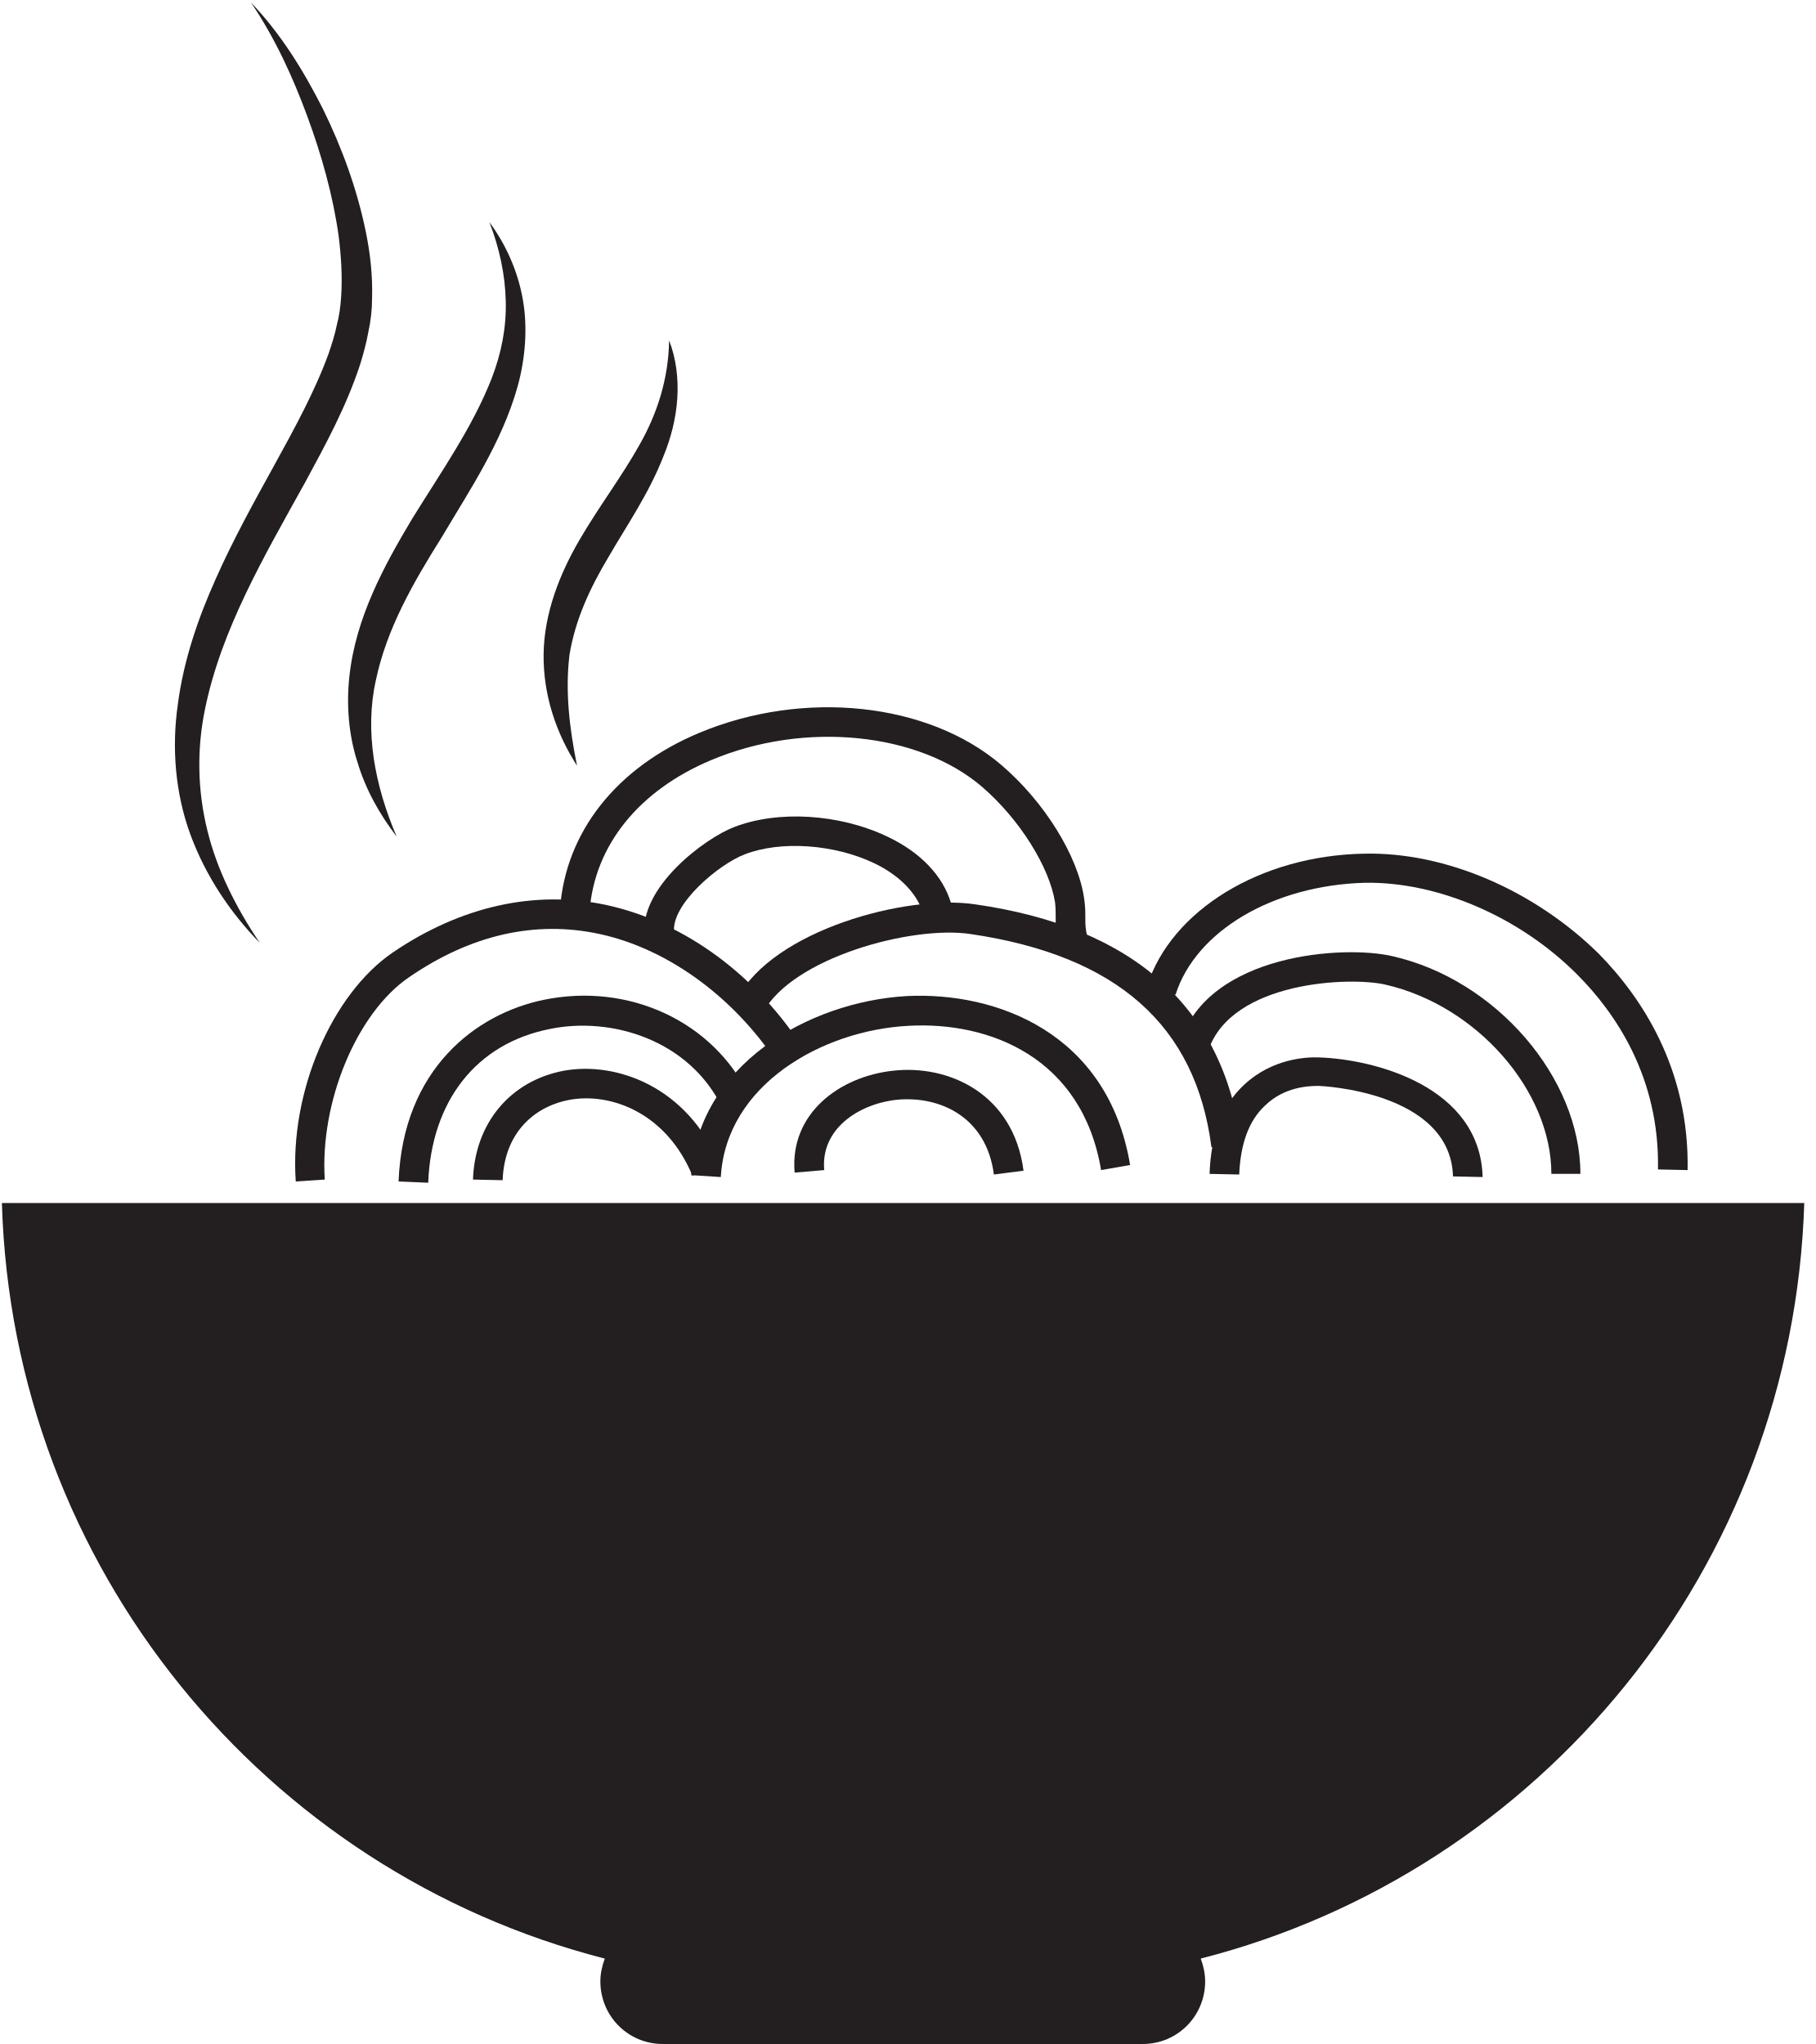
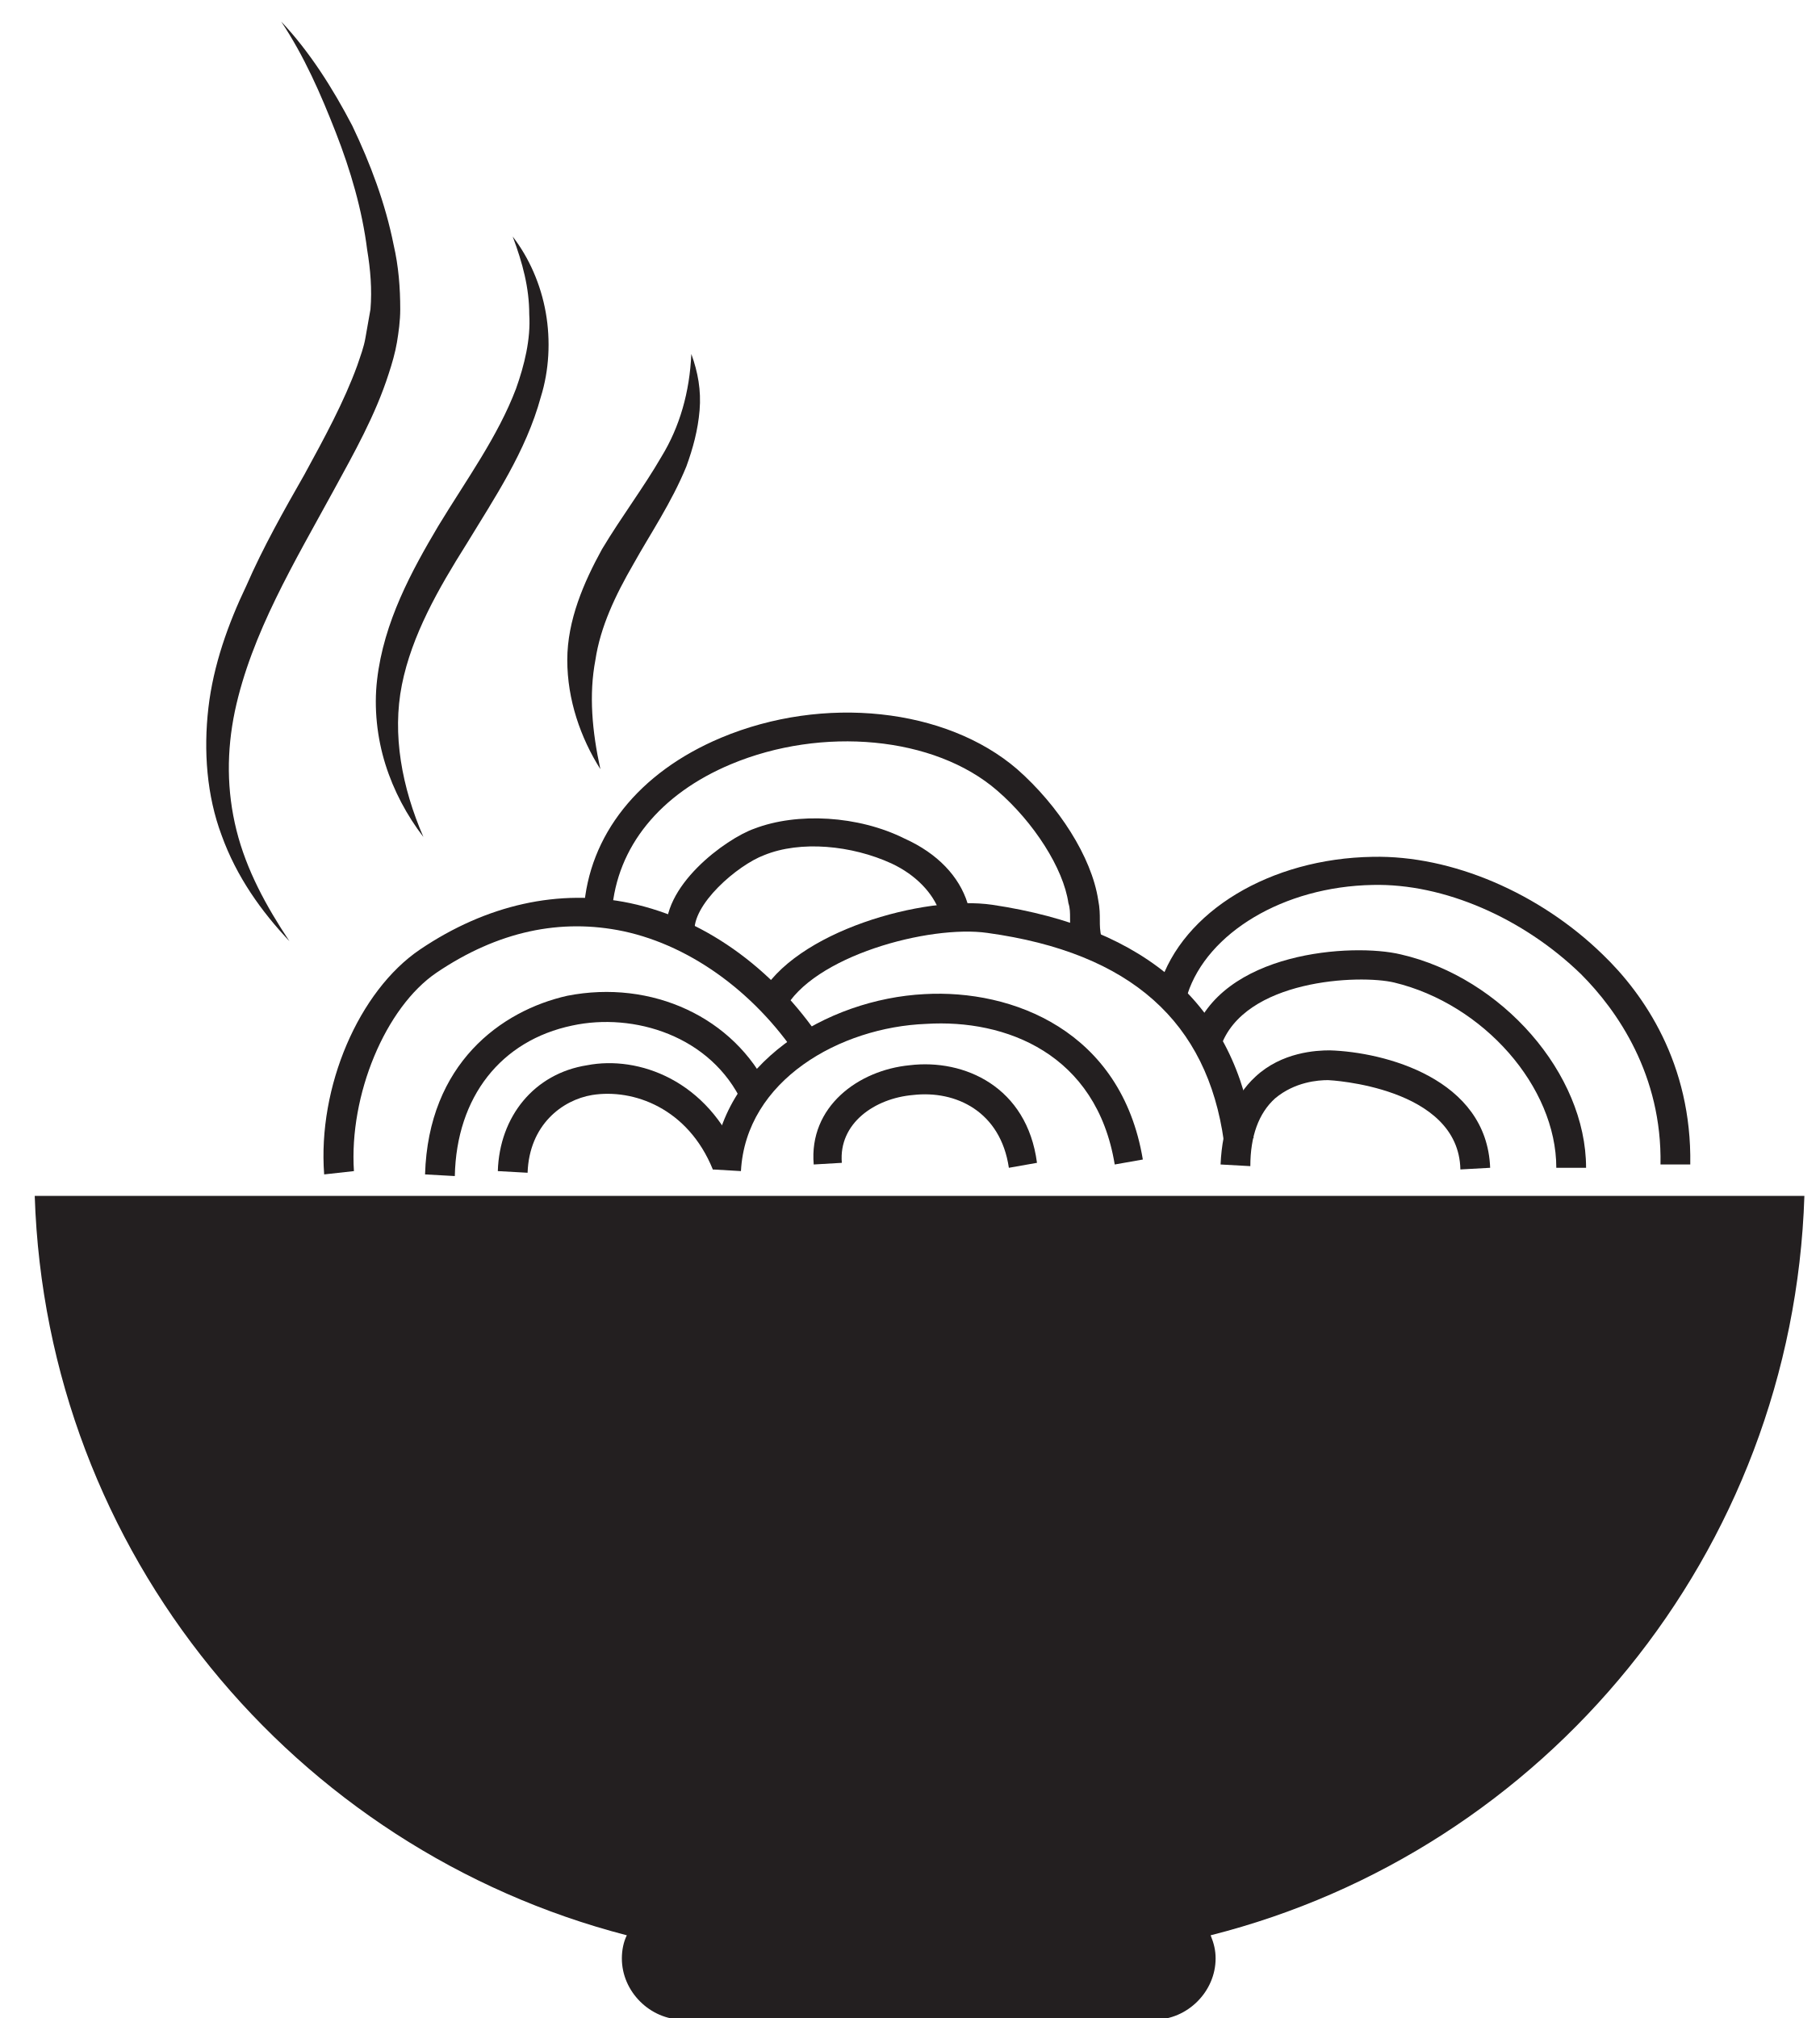
- <svg xmlns="http://www.w3.org/2000/svg" width="151px" height="170px" viewBox="0 0 151 170" version="1.1">
-   <defs />
-   <g id="Page-1" stroke="none" stroke-width="1" fill="none" fill-rule="evenodd">
-     <g id="food_noodles" fill="#231F20">
-       <g id="Group">
-         <path d="M150.052,100.053 L0.157,100.053 C1.049,130.421 22.08,155.684 50.297,162.895 C50.087,163.474 49.93,164.105 49.93,164.789 C49.93,167.684 52.238,170 55.122,170 L95.035,170 C97.92,170 100.227,167.684 100.227,164.789 C100.227,164.105 100.07,163.474 99.86,162.895 C128.077,155.684 149.108,130.421 150.052,100.053 L150.052,100.053 Z" id="Shape" />
-         <path d="M41.801,98.158 L39.336,98.105 C39.493,93.421 42.43,89.895 46.888,89.053 C51.241,88.263 57.168,90.368 59.843,96.842 L57.587,97.789 C55.437,92.579 50.822,90.842 47.36,91.474 C44.738,91.947 41.958,93.947 41.801,98.158 L41.801,98.158 Z" id="Shape" />
-         <path d="M35.612,98.368 L33.147,98.263 C33.514,88.895 39.598,84.316 45.21,83.158 C52.343,81.684 59.371,85 62.308,91.158 L60.105,92.211 C57.378,86.474 50.822,84.526 45.734,85.579 C39.598,86.789 35.874,91.579 35.612,98.368 L35.612,98.368 Z" id="Shape" />
-         <path d="M24.598,98.263 C24.073,90.842 27.587,82.684 32.675,79.211 C38.339,75.368 44.476,74 50.402,75.263 C56.958,76.684 63.042,81.158 67.08,87.632 L64.983,88.947 C61.364,83.158 55.699,78.947 49.878,77.684 C44.528,76.526 39.178,77.737 34.038,81.263 C29.685,84.211 26.591,91.632 27.01,98.105 L24.598,98.263 L24.598,98.263 Z" id="Shape" />
-         <path d="M82.657,97.684 C82.028,92.842 78.094,91.105 74.528,91.474 C71.329,91.842 68.234,93.947 68.549,97.316 L66.084,97.526 C65.664,92.579 69.86,89.526 74.266,89.053 C78.881,88.526 84.283,90.947 85.122,97.368 L82.657,97.684 L82.657,97.684 Z" id="Shape" />
-         <path d="M59.948,97.895 L57.483,97.737 C58.007,88.684 67.133,83.316 75.42,82.842 C82.867,82.474 92.15,85.895 93.986,96.895 L91.573,97.316 C90,87.947 82.29,84.947 75.577,85.316 C68.339,85.684 60.367,90.263 59.948,97.895 L59.948,97.895 Z" id="Shape" />
-         <path d="M100.752,95.421 C99.441,85.263 92.885,79.474 80.717,77.684 C75.787,76.947 65.874,79.684 63.462,84.211 L61.311,83.053 C64.301,77.368 75.367,74.368 81.084,75.211 C94.301,77.105 101.748,83.789 103.217,95.053 L100.752,95.421 L100.752,95.421 Z" id="Shape" />
-         <path d="M120.839,97.842 C120.629,90.737 109.773,90.316 109.668,90.316 C108.881,90.316 106.836,90.368 105.21,91.947 C103.846,93.211 103.164,95.158 103.059,97.684 L100.594,97.632 C100.699,94.421 101.643,91.895 103.479,90.211 C105.787,88.053 108.619,87.895 109.72,87.947 C114.336,88.105 123.094,90.368 123.304,97.895 L120.839,97.842 L120.839,97.842 Z" id="Shape" />
-         <path d="M131.434,97.632 L129.021,97.632 C129.021,90.737 122.832,83.632 115.227,81.895 C112.343,81.211 102.43,81.579 100.49,87.368 L98.182,86.579 C100.594,79.316 111.766,78.579 115.804,79.526 C124.406,81.474 131.434,89.632 131.434,97.632 L131.434,97.632 Z" id="Shape" />
-         <path d="M140.35,97.316 L137.885,97.263 C138.042,89.579 134.318,84.211 131.171,81.053 C126.346,76.211 119.528,73.316 113.497,73.421 C105.892,73.632 99.441,77.421 97.762,82.737 L95.402,82 C97.395,75.737 104.79,71.158 113.444,71 C120.21,70.842 127.605,74.053 132.955,79.316 C136.416,82.842 140.507,88.789 140.35,97.316 L140.35,97.316 Z" id="Shape" />
-         <path d="M53.601,77.947 C53.077,73.789 58.689,69.684 61.049,68.789 C64.72,67.368 69.808,67.684 73.794,69.579 C76.573,70.895 78.409,72.842 79.091,75.105 L76.731,75.842 C76.206,74.263 74.79,72.789 72.692,71.789 C69.388,70.211 64.93,69.895 61.941,71.053 C59.738,71.895 55.752,75.263 56.066,77.579 L53.601,77.947 L53.601,77.947 Z" id="Shape" />
-         <path d="M88.007,78.368 C87.797,77.474 87.797,76.895 87.797,76.316 C87.797,75.895 87.797,75.526 87.745,75.053 C87.273,72.105 84.808,68.158 81.713,65.474 C76.416,60.895 66.923,59.947 59.161,63.211 C53.129,65.737 49.458,70.316 49.038,75.737 L46.573,75.579 C47.045,69.211 51.241,63.842 58.164,60.947 C66.871,57.316 77.203,58.421 83.287,63.632 C86.853,66.684 89.633,71.158 90.157,74.684 C90.262,75.368 90.262,75.895 90.262,76.368 C90.262,76.842 90.262,77.263 90.42,77.842 L88.007,78.368 L88.007,78.368 Z" id="Shape" />
-         <path d="M21.608,78.421 C19.143,75.895 17.098,72.842 15.839,69.421 C14.58,66 14.266,62.211 14.79,58.579 C15.262,54.947 16.469,51.421 17.937,48.158 C19.406,44.842 21.136,41.737 22.815,38.684 C24.493,35.632 26.171,32.579 27.325,29.421 C27.587,28.632 27.85,27.842 28.007,27.053 C28.217,26.263 28.322,25.474 28.374,24.632 C28.479,23 28.374,21.316 28.164,19.632 C27.692,16.263 26.748,12.895 25.542,9.632 C24.336,6.368 22.867,3.158 20.874,0.211 C23.339,2.789 25.227,5.842 26.853,9.053 C28.427,12.263 29.685,15.684 30.42,19.263 C30.787,21.053 30.997,22.895 30.944,24.789 C30.944,25.737 30.839,26.684 30.629,27.632 C30.472,28.526 30.21,29.474 29.948,30.316 C28.794,33.842 27.063,37 25.385,40.105 C21.976,46.263 18.409,52.316 17.045,59 C16.364,62.316 16.416,65.737 17.255,69.105 C18.042,72.316 19.615,75.474 21.608,78.421 L21.608,78.421 Z" id="Shape" />
-         <path d="M32.99,69.579 C31.573,67.737 30.42,65.684 29.738,63.421 C29.003,61.158 28.794,58.684 29.056,56.263 C29.58,51.368 31.941,47.053 34.301,43.105 C36.713,39.211 39.336,35.474 40.909,31.421 C41.696,29.368 42.115,27.263 42.063,25.053 C42.01,22.842 41.538,20.632 40.699,18.474 C42.063,20.316 43.059,22.526 43.479,24.895 C43.899,27.263 43.689,29.789 43.059,32.105 C41.748,36.789 39.073,40.737 36.766,44.632 C34.353,48.474 32.15,52.316 31.259,56.579 C30.315,60.789 31.154,65.316 32.99,69.579 L32.99,69.579 Z" id="Shape" />
-         <path d="M47.99,63.684 C46.259,61 45.157,57.789 45.21,54.368 C45.262,50.947 46.573,47.684 48.199,44.895 C49.825,42.105 51.713,39.632 53.182,37 C54.65,34.421 55.594,31.526 55.647,28.316 C56.224,29.789 56.434,31.474 56.329,33.105 C56.224,34.789 55.804,36.421 55.175,37.947 C53.969,41.053 52.133,43.684 50.612,46.316 C49.038,48.947 47.832,51.579 47.36,54.474 C46.993,57.526 47.36,60.579 47.99,63.684 L47.99,63.684 Z" id="Shape" />
+ <svg xmlns="http://www.w3.org/2000/svg" version="1.1" id="Layer_1" x="0px" y="0px" width="110px" height="122px" viewBox="0 0 110 122" enable-background="new 0 0 110 122" xml:space="preserve">
+   <g>
+     <g>
+       <path fill="#231F20" d="M109.1,72.3H2.1c0.7,21.6,15.7,39.5,35.8,44.7c-0.2,0.4-0.3,0.9-0.3,1.4c0,2,1.7,3.7,3.7,3.7h28.5    c2,0,3.7-1.7,3.7-3.7c0-0.5-0.1-0.9-0.3-1.4C93.4,111.9,108.4,93.9,109.1,72.3z" />
+     </g>
+     <g>
+       <path fill="#231F20" d="M31.9,70.9l-1.8-0.1c0.1-3.3,2.2-5.9,5.4-6.4c3.1-0.6,7.3,0.9,9.2,5.6l-1.6,0.7c-1.5-3.7-4.8-4.9-7.3-4.5    C34,66.5,32,68,31.9,70.9z" />
+     </g>
+     <g>
+       <path fill="#231F20" d="M27.5,71.1L25.7,71c0.2-6.7,4.6-9.9,8.6-10.8c5.1-1,10.1,1.3,12.2,5.7l-1.6,0.8c-1.9-4.1-6.6-5.5-10.3-4.7    C30.3,62.9,27.6,66.3,27.5,71.1z" />
+     </g>
+     <g>
+       <path fill="#231F20" d="M19.6,71c-0.4-5.3,2.1-11.1,5.8-13.6c4-2.7,8.4-3.7,12.7-2.8c4.7,1,9,4.2,11.9,8.8l-1.5,0.9    c-2.6-4.1-6.6-7.1-10.8-8c-3.8-0.8-7.6,0-11.3,2.5c-3.1,2.1-5.3,7.4-5,12L19.6,71z" />
+     </g>
+     <g>
+       <path fill="#231F20" d="M61,70.6c-0.5-3.4-3.2-4.7-5.8-4.4c-2.3,0.2-4.5,1.7-4.3,4.1l-1.7,0.1c-0.3-3.5,2.7-5.7,5.8-6    c3.3-0.4,7.1,1.3,7.7,5.9L61,70.6z" />
+     </g>
+     <g>
+       <path fill="#231F20" d="M44.8,70.8l-1.7-0.1c0.4-6.4,6.9-10.3,12.8-10.6c5.3-0.3,11.9,2.2,13.2,10l-1.7,0.3    c-1.1-6.7-6.6-8.8-11.4-8.5C50.8,62.1,45.1,65.3,44.8,70.8z" />
+     </g>
+     <g>
+       <path fill="#231F20" d="M74,69c-1-7.2-5.6-11.4-14.3-12.6c-3.5-0.5-10.6,1.4-12.3,4.7l-1.5-0.8c2.1-4,10-6.2,14.1-5.6    c9.4,1.4,14.7,6.1,15.8,14.1L74,69z" />
+     </g>
+     <g>
+       <path fill="#231F20" d="M88.3,70.7c-0.1-5-7.9-5.4-8-5.4c-0.6,0-2,0.1-3.2,1.1c-1,0.9-1.5,2.3-1.5,4.1l-1.8-0.1    c0.1-2.3,0.8-4.1,2.1-5.3c1.6-1.5,3.7-1.6,4.5-1.6c3.3,0.1,9.5,1.7,9.7,7.1L88.3,70.7z" />
+     </g>
+     <g>
+       <path fill="#231F20" d="M95.9,70.6h-1.8c0-4.9-4.4-9.9-9.8-11.2c-2.1-0.5-9.1-0.2-10.5,3.9l-1.7-0.6c1.7-5.2,9.7-5.7,12.6-5    C90.8,59.1,95.9,64.9,95.9,70.6z" />
+     </g>
+     <g>
+       <path fill="#231F20" d="M102.2,70.4l-1.8,0c0.1-5.4-2.6-9.3-4.8-11.5c-3.5-3.4-8.3-5.5-12.6-5.4c-5.4,0.1-10,2.9-11.2,6.6    l-1.7-0.5c1.4-4.5,6.7-7.7,12.9-7.8c4.8-0.1,10.1,2.2,13.9,5.9C99.4,60.1,102.3,64.3,102.2,70.4z" />
+     </g>
+     <g>
+       <path fill="#231F20" d="M40.3,56.6c-0.4-3,3.6-5.9,5.3-6.5c2.6-1,6.3-0.8,9.1,0.6c2,0.9,3.3,2.3,3.8,3.9l-1.7,0.5    c-0.4-1.1-1.4-2.2-2.9-2.9c-2.4-1.1-5.5-1.4-7.7-0.5c-1.6,0.6-4.4,3-4.2,4.7L40.3,56.6z" />
+     </g>
+     <g>
+       <path fill="#231F20" d="M64.8,56.9c-0.1-0.6-0.1-1.1-0.1-1.4c0-0.3,0-0.6-0.1-0.9c-0.3-2.1-2.1-4.9-4.3-6.8    c-3.8-3.3-10.6-3.9-16.1-1.6c-4.3,1.8-6.9,5-7.2,8.9l-1.7-0.1c0.3-4.5,3.3-8.3,8.3-10.4c6.2-2.6,13.6-1.8,17.9,1.9    c2.5,2.2,4.5,5.3,4.9,7.9c0.1,0.5,0.1,0.9,0.1,1.2c0,0.4,0,0.6,0.1,1.1L64.8,56.9z" />
+     </g>
+     <g>
+       <g>
+         <path fill="#231F20" d="M17.5,56.9c-1.7-1.8-3.2-3.9-4.1-6.4c-0.9-2.4-1.1-5.1-0.8-7.7c0.3-2.6,1.2-5.1,2.3-7.4     c1-2.3,2.3-4.6,3.5-6.7c1.2-2.2,2.4-4.4,3.2-6.6c0.2-0.6,0.4-1.1,0.5-1.7c0.1-0.6,0.2-1.1,0.3-1.7c0.1-1.2,0-2.4-0.2-3.6     c-0.3-2.4-1-4.8-1.9-7.1c-0.9-2.3-1.9-4.6-3.3-6.7c1.7,1.8,3.1,4,4.3,6.3c1.1,2.3,2,4.7,2.5,7.2c0.3,1.3,0.4,2.6,0.4,3.9     c0,0.7-0.1,1.4-0.2,2c-0.1,0.6-0.3,1.3-0.5,1.9c-0.8,2.5-2.1,4.8-3.3,7c-2.4,4.4-5,8.7-6,13.4c-0.5,2.4-0.5,4.8,0.1,7.2     C14.9,52.6,16.1,54.8,17.5,56.9z" />
+       </g>
+     </g>
+     <g>
+       <g>
+         <path fill="#231F20" d="M25.6,50.6c-1-1.3-1.8-2.8-2.3-4.4c-0.5-1.6-0.7-3.4-0.5-5.1c0.4-3.5,2.1-6.6,3.7-9.3     c1.7-2.8,3.6-5.4,4.7-8.3c0.5-1.4,0.9-3,0.8-4.5c0-1.6-0.4-3.1-1-4.7c1,1.3,1.7,2.9,2,4.6c0.3,1.7,0.2,3.5-0.3,5.1     c-0.9,3.3-2.8,6.1-4.5,8.9c-1.7,2.7-3.3,5.5-3.9,8.5C23.7,44.4,24.3,47.6,25.6,50.6z" />
+       </g>
+     </g>
+     <g>
+       <g>
+         <path fill="#231F20" d="M36.3,46.5c-1.2-1.9-2-4.2-2-6.6c0-2.4,1-4.7,2.1-6.7c1.2-2,2.5-3.7,3.6-5.6c1.1-1.8,1.7-3.9,1.8-6.2     c0.4,1.1,0.6,2.2,0.5,3.4c-0.1,1.2-0.4,2.3-0.8,3.4c-0.9,2.2-2.2,4.1-3.2,5.9c-1.1,1.9-2,3.8-2.3,5.8     C35.6,42,35.8,44.2,36.3,46.5z" />
      </g>
    </g>
  </g>
</svg>
